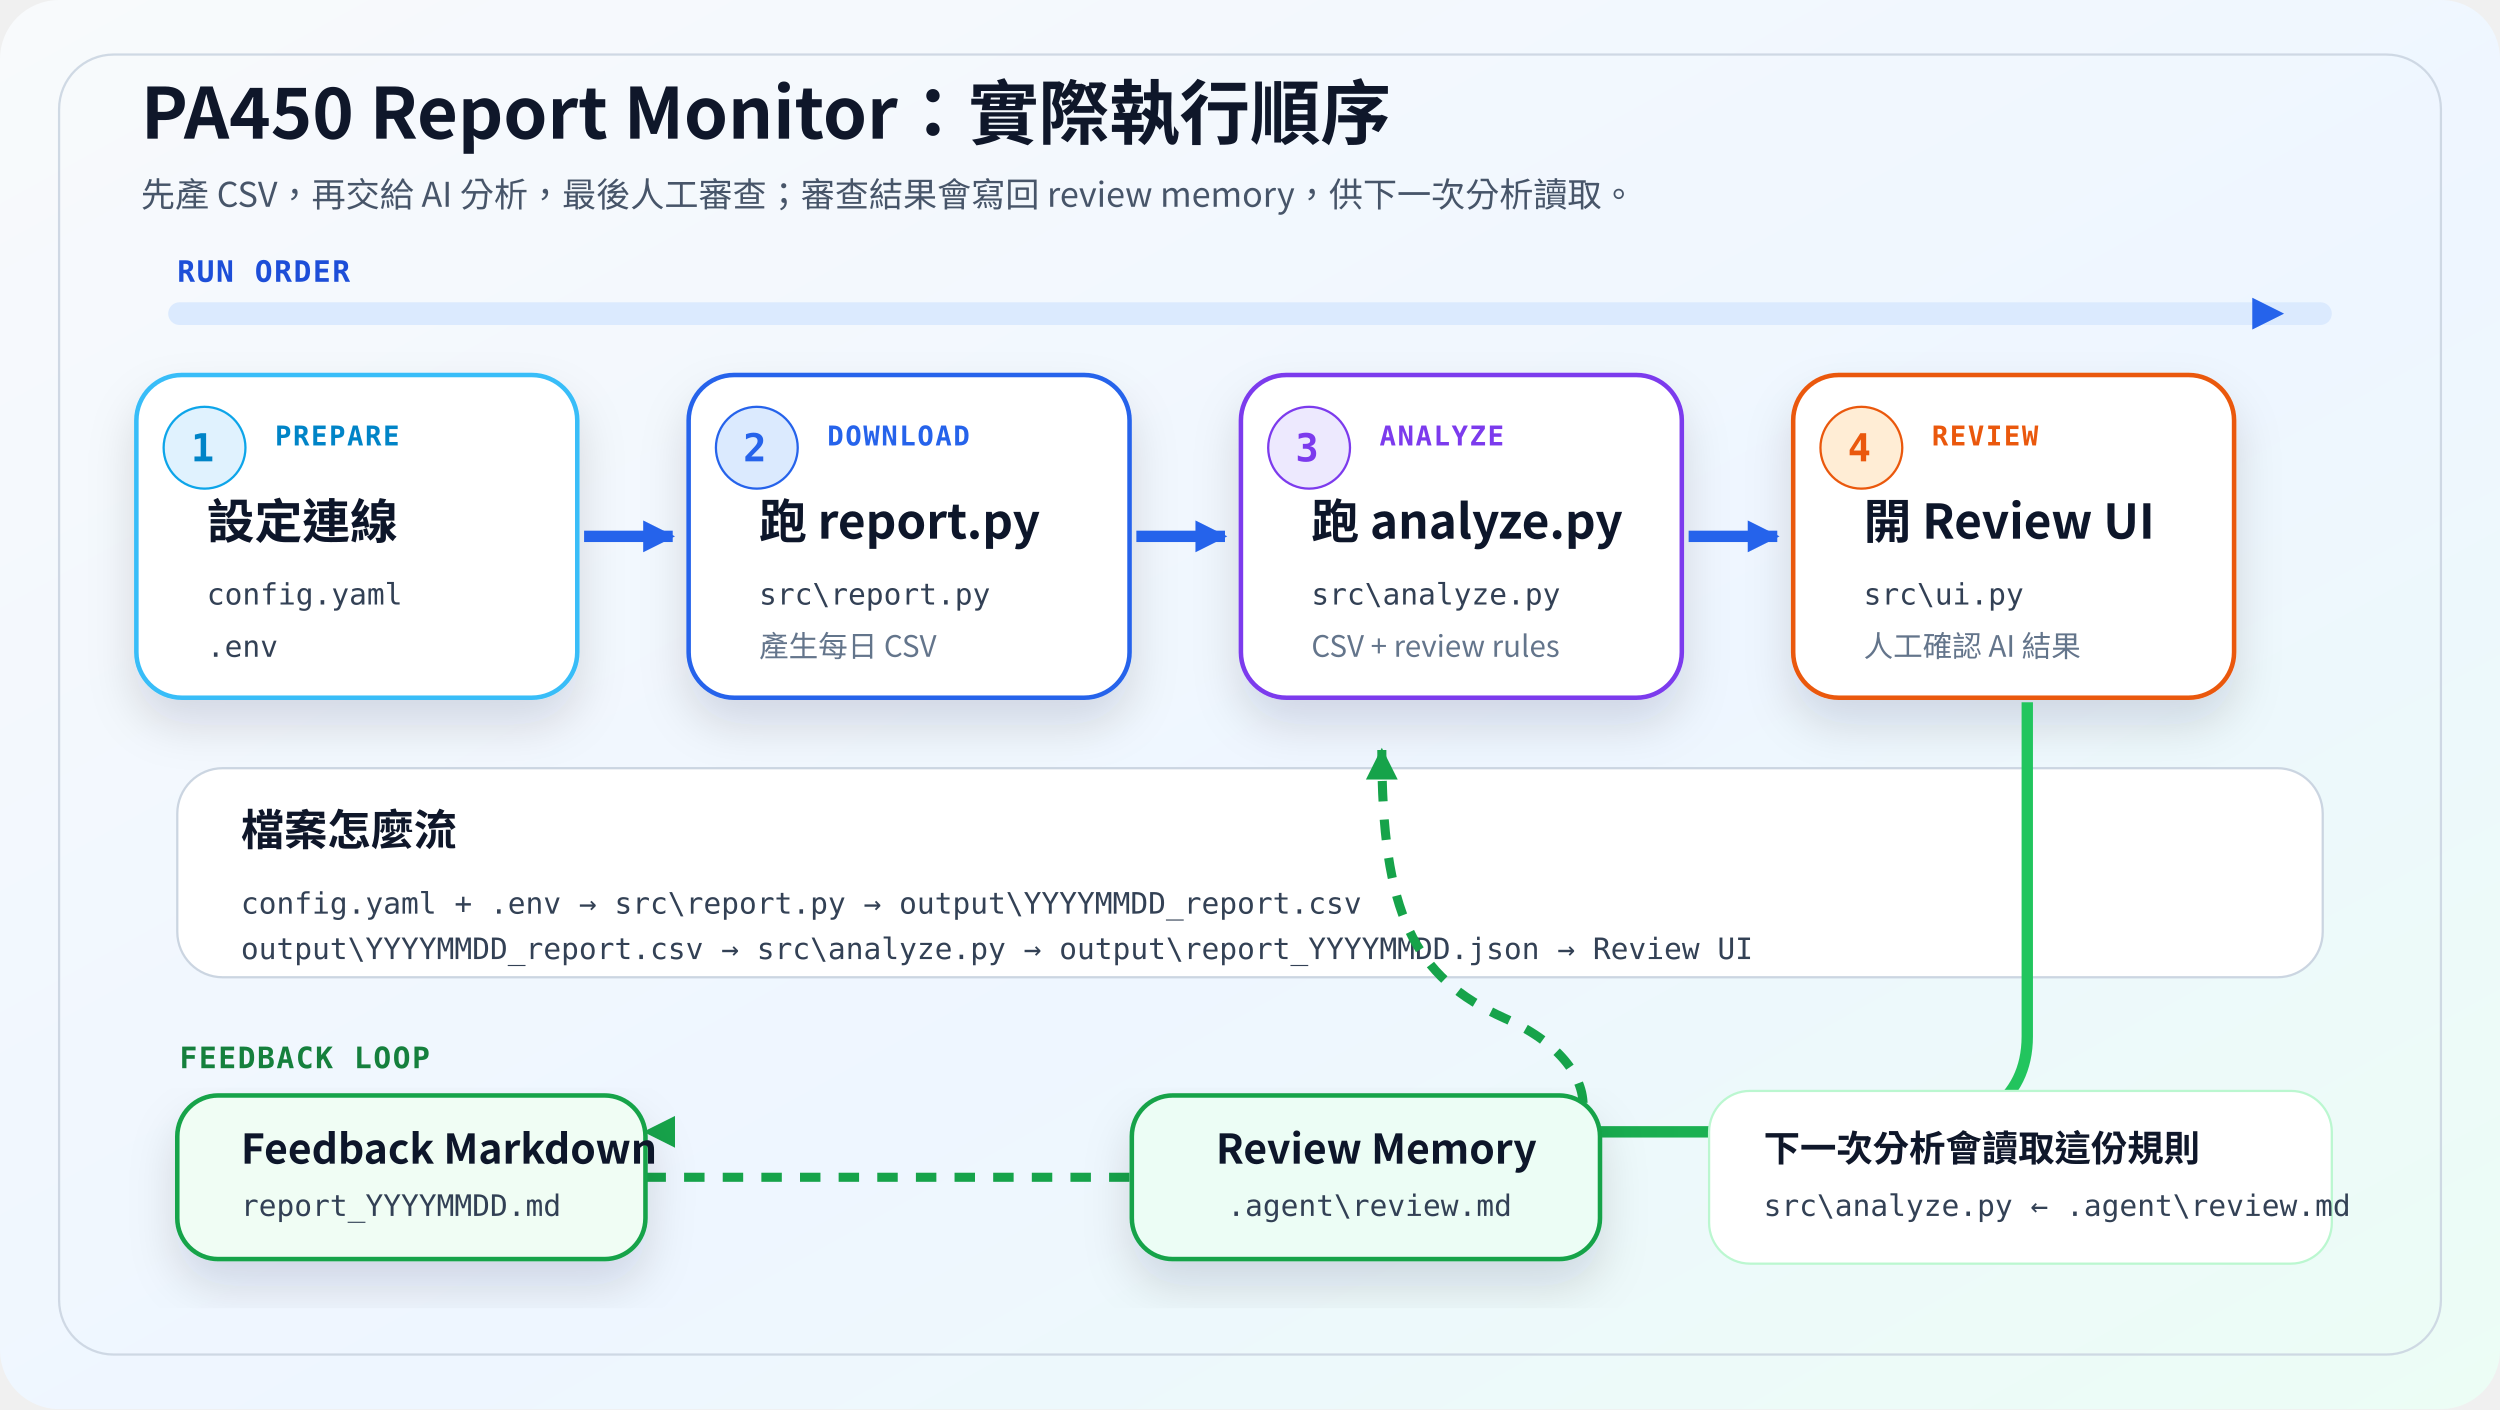
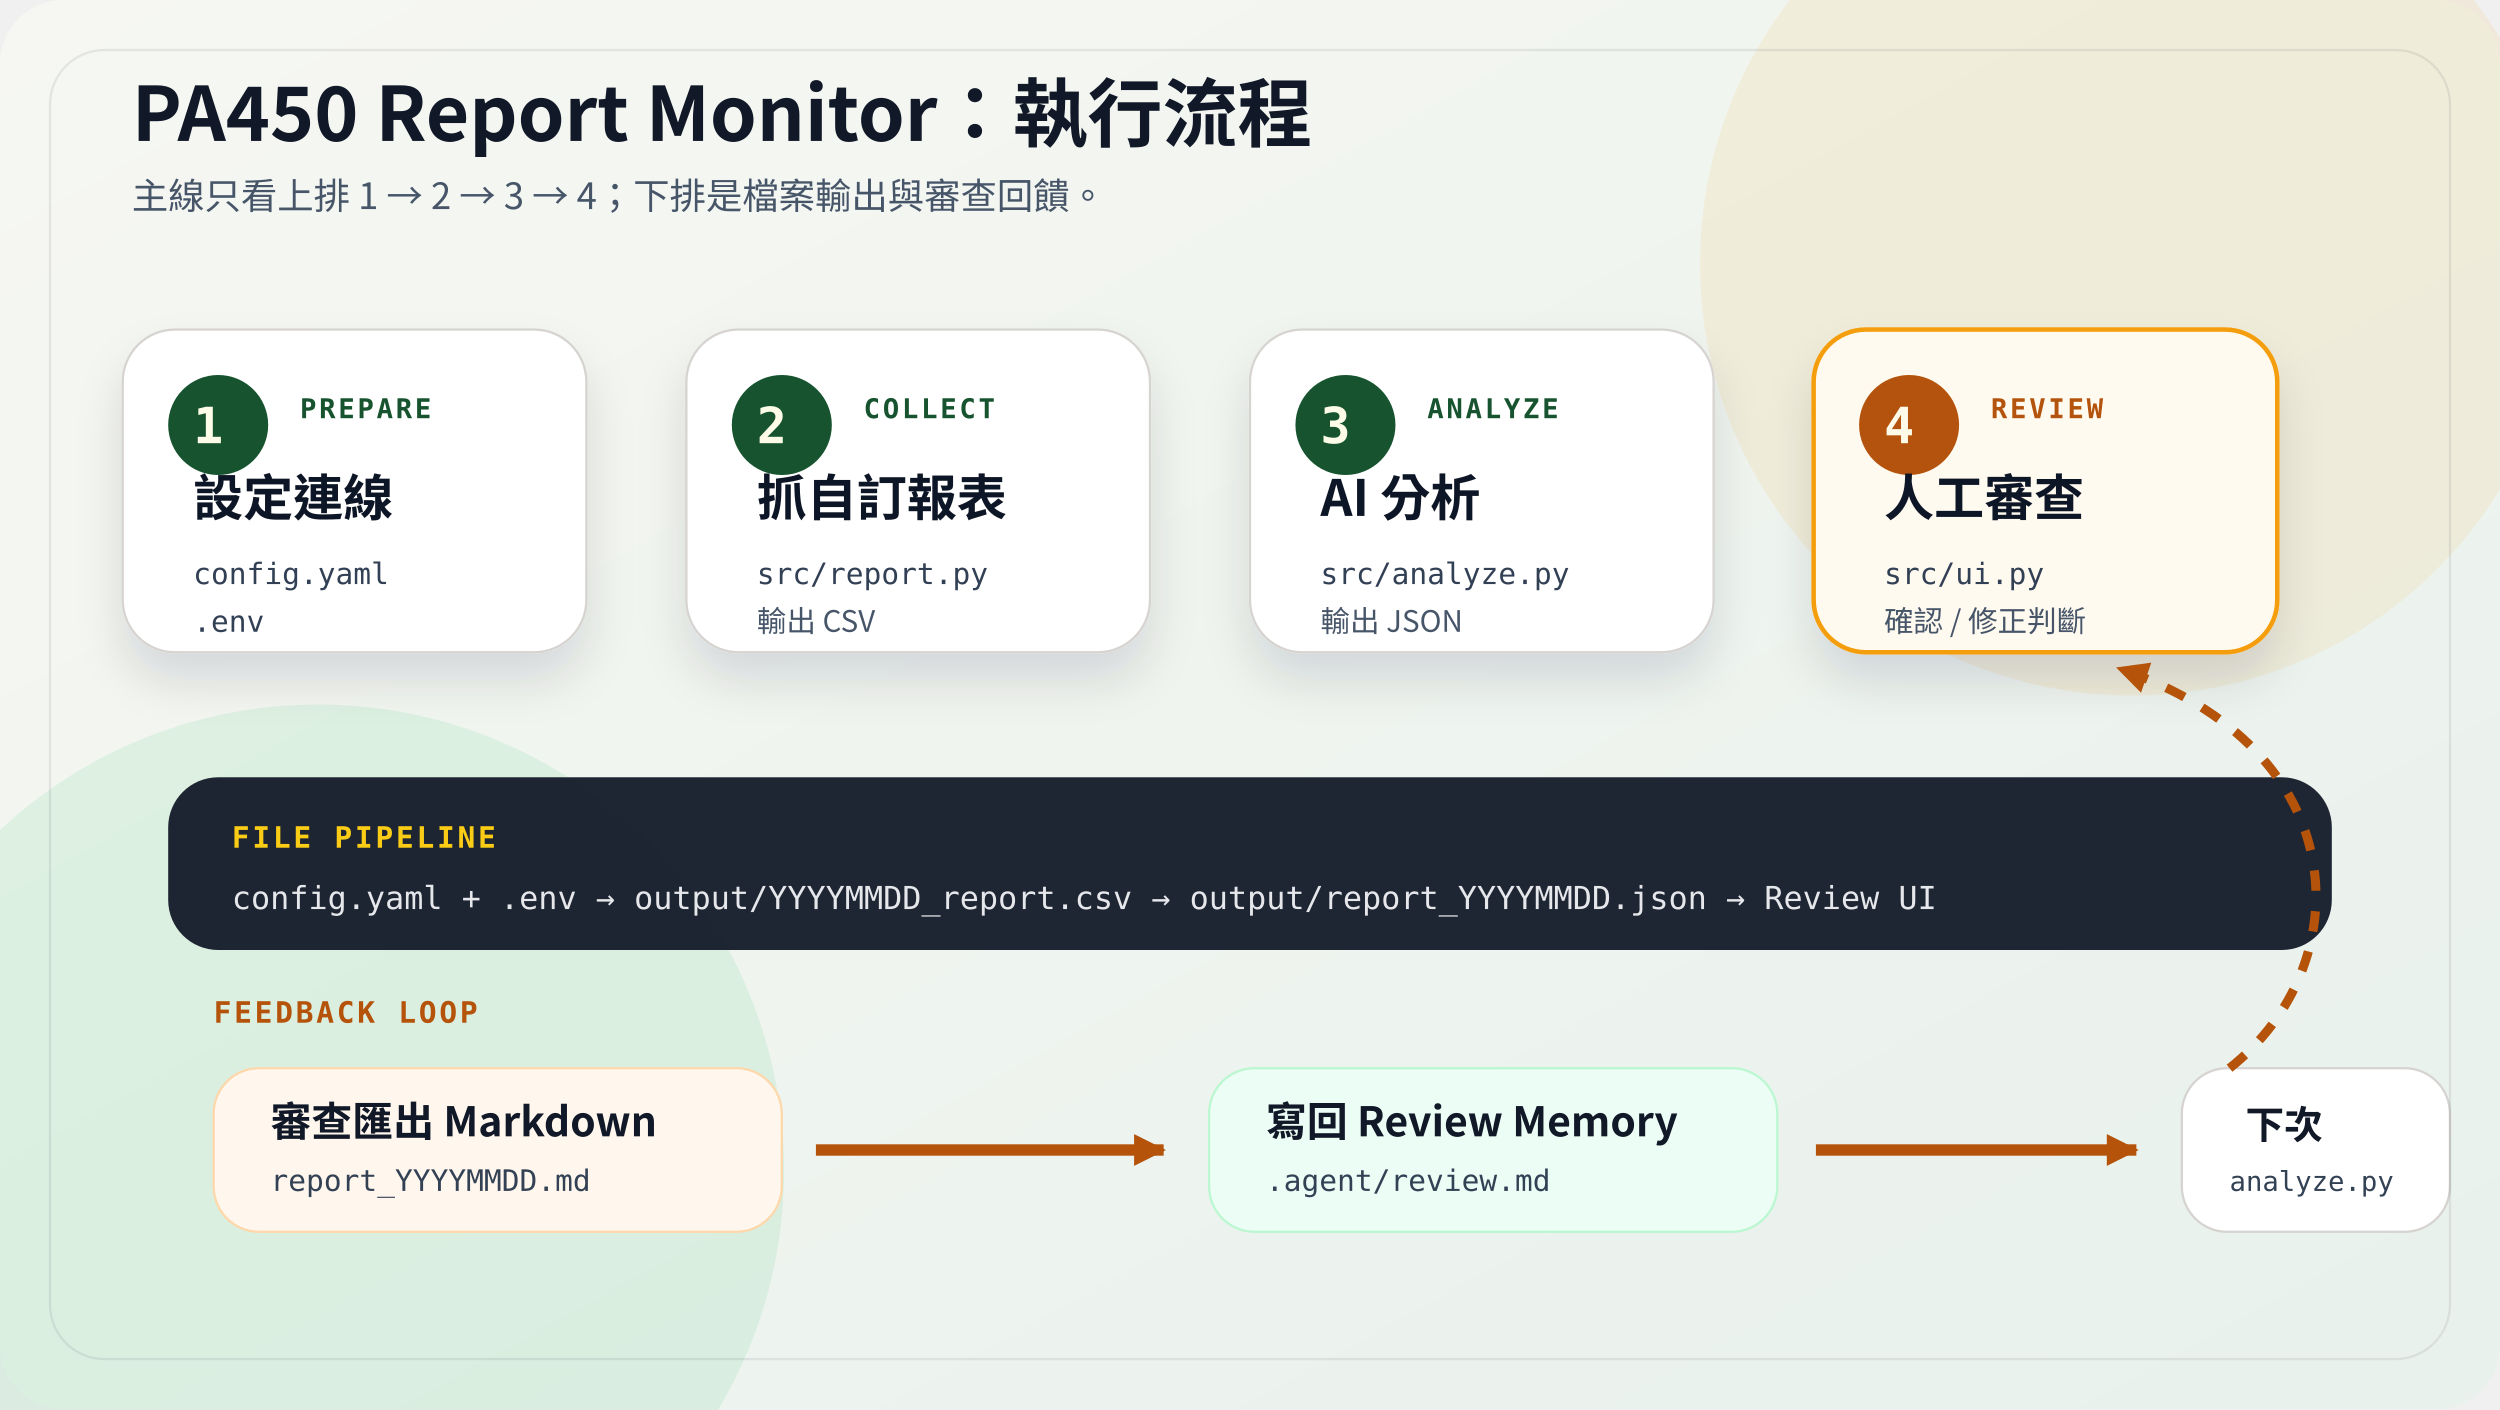
<svg xmlns="http://www.w3.org/2000/svg" width="1100" height="620" viewBox="0 0 1100 620" role="img" aria-labelledby="title desc">
  <defs>
    <linearGradient id="bg" x1="0" y1="0" x2="1" y2="1">
-       <stop offset="0" stop-color="#f8fafc" />
-       <stop offset="0.58" stop-color="#eef6ff" />
-       <stop offset="1" stop-color="#ecfdf5" />
+       <stop offset="0" stop-color="#f6f7f2" />
+       <stop offset="1" stop-color="#e8f1ec" />
    </linearGradient>
-     <linearGradient id="blueLine" x1="0" y1="0" x2="1" y2="0">
-       <stop offset="0" stop-color="#0ea5e9" />
-       <stop offset="1" stop-color="#2563eb" />
+     <linearGradient id="ink" x1="0" y1="0" x2="1" y2="0">
+       <stop offset="0" stop-color="#14532d" />
+       <stop offset="1" stop-color="#0f766e" />
    </linearGradient>
-     <linearGradient id="greenLine" x1="0" y1="0" x2="1" y2="0">
-       <stop offset="0" stop-color="#16a34a" />
-       <stop offset="1" stop-color="#22c55e" />
-     </linearGradient>
-     <filter id="shadow" x="-20%" y="-20%" width="140%" height="150%">
-       <feDropShadow dx="0" dy="11" stdDeviation="10" flood-color="#0f172a" flood-opacity="0.13" />
+     <filter id="shadow" x="-20%" y="-25%" width="140%" height="155%">
+       <feDropShadow dx="0" dy="12" stdDeviation="10" flood-color="#0f172a" flood-opacity="0.12" />
    </filter>
-     <marker id="arrowBlue" markerWidth="14" markerHeight="14" refX="13" refY="7" orient="auto" markerUnits="userSpaceOnUse">
-       <path d="M0,0 L14,7 L0,14 Z" fill="#2563eb" />
+     <marker id="arrow" markerWidth="14" markerHeight="14" refX="13" refY="7" orient="auto" markerUnits="userSpaceOnUse">
+       <path d="M0,0 L14,7 L0,14 Z" fill="#14532d" />
    </marker>
-     <marker id="arrowGreen" markerWidth="14" markerHeight="14" refX="13" refY="7" orient="auto" markerUnits="userSpaceOnUse">
-       <path d="M0,0 L14,7 L0,14 Z" fill="#16a34a" />
+     <marker id="arrowAmber" markerWidth="14" markerHeight="14" refX="13" refY="7" orient="auto" markerUnits="userSpaceOnUse">
+       <path d="M0,0 L14,7 L0,14 Z" fill="#b45309" />
    </marker>
    <style>
-       .title{font-family:'WenQuanYi Zen Hei','Noto Sans CJK TC','Microsoft JhengHei',Inter,sans-serif;font-weight:900;fill:#0f172a}
-       .sub{font-family:'WenQuanYi Zen Hei','Noto Sans CJK TC','Microsoft JhengHei',Inter,sans-serif;fill:#475569}
+       .title{font-family:'WenQuanYi Zen Hei','Noto Sans CJK TC','Microsoft JhengHei',Inter,sans-serif;font-weight:900;fill:#111827}
+       .text{font-family:'WenQuanYi Zen Hei','Noto Sans CJK TC','Microsoft JhengHei',Inter,sans-serif;fill:#475569}
      .mono{font-family:'JetBrains Mono',Consolas,monospace;fill:#334155}
-       .label{font-family:'JetBrains Mono',Consolas,monospace;font-weight:800;letter-spacing:.7px}
-       .cardTitle{font-family:'WenQuanYi Zen Hei','Noto Sans CJK TC','Microsoft JhengHei',Inter,sans-serif;font-weight:900;fill:#0f172a}
-       .small{font-family:'WenQuanYi Zen Hei','Noto Sans CJK TC','Microsoft JhengHei',Inter,sans-serif;fill:#64748b}
+       .num{font-family:'JetBrains Mono',Consolas,monospace;font-weight:900;fill:#fefce8}
+       .label{font-family:'JetBrains Mono',Consolas,monospace;font-weight:900;letter-spacing:1.2px}
    </style>
  </defs>
-   <rect width="1100" height="620" rx="26" fill="url(#bg)" />
-   <rect x="26" y="24" width="1048" height="572" rx="24" fill="none" stroke="#cbd5e1" stroke-opacity="0.9" />
-   <text class="title" x="62" y="61" font-size="31">PA450 Report Monitor：實際執行順序</text>
-   <text class="sub" x="62" y="91" font-size="15">先產 CSV，再交給 AI 分析，最後人工審查；審查結果會寫回 review memory，供下一次分析讀取。</text>
-   <rect x="74" y="133" width="952" height="10" rx="5" fill="#dbeafe" />
-   <path d="M90 138 H1004" stroke="url(#blueLine)" stroke-width="5" marker-end="url(#arrowBlue)" />
-   <text class="label" x="78" y="124" font-size="13" fill="#1d4ed8">RUN ORDER</text>
+   <rect width="1100" height="620" rx="28" fill="url(#bg)" />
+   <circle cx="938" cy="116" r="190" fill="#f59e0b" opacity="0.09" />
+   <circle cx="140" cy="515" r="205" fill="#22c55e" opacity="0.10" />
+   <text x="58" y="62" class="title" font-size="33">PA450 Report Monitor：執行流程</text>
+   <text x="58" y="92" class="text" font-size="16">主線只看上排 1 → 2 → 3 → 4；下排是檔案輸出與審查回饋。</text>
+   <path d="M134 214H966" stroke="url(#ink)" stroke-width="7" marker-end="url(#arrow)" />
  <g filter="url(#shadow)">
-     <g transform="translate(60 165)">
-       <rect width="194" height="142" rx="20" fill="#ffffff" stroke="#38bdf8" stroke-width="2" />
-       <circle cx="30" cy="32" r="18" fill="#e0f2fe" stroke="#0ea5e9" />
-       <text x="24" y="38" class="label" font-size="17" fill="#0284c7">1</text>
-       <text x="61" y="31" class="label" font-size="12" fill="#0284c7">PREPARE</text>
-       <text x="31" y="72" class="cardTitle" font-size="21">設定連線</text>
-       <text x="31" y="101" class="mono" font-size="13">config.yaml</text>
-       <text x="31" y="124" class="mono" font-size="13">.env</text>
+     <g transform="translate(54 145)">
+       <rect width="204" height="142" rx="23" fill="#ffffff" stroke="#d6d3d1" />
+       <circle cx="42" cy="42" r="22" fill="#14532d" />
+       <text x="31" y="50" class="num" font-size="22">1</text>
+       <text x="78" y="39" class="label" font-size="12" fill="#14532d">PREPARE</text>
+       <text x="31" y="82" class="title" font-size="22">設定連線</text>
+       <text x="31" y="112" class="mono" font-size="13">config.yaml</text>
+       <text x="31" y="133" class="mono" font-size="13">.env</text>
    </g>
-     <g transform="translate(303 165)">
-       <rect width="194" height="142" rx="20" fill="#ffffff" stroke="#2563eb" stroke-width="2" />
-       <circle cx="30" cy="32" r="18" fill="#dbeafe" stroke="#2563eb" />
-       <text x="24" y="38" class="label" font-size="17" fill="#2563eb">2</text>
-       <text x="61" y="31" class="label" font-size="12" fill="#2563eb">DOWNLOAD</text>
-       <text x="31" y="72" class="cardTitle" font-size="21">跑 report.py</text>
-       <text x="31" y="101" class="mono" font-size="13">src\report.py</text>
-       <text x="31" y="124" class="small" font-size="13">產生每日 CSV</text>
+     <g transform="translate(302 145)">
+       <rect width="204" height="142" rx="23" fill="#ffffff" stroke="#d6d3d1" />
+       <circle cx="42" cy="42" r="22" fill="#14532d" />
+       <text x="31" y="50" class="num" font-size="22">2</text>
+       <text x="78" y="39" class="label" font-size="12" fill="#14532d">COLLECT</text>
+       <text x="31" y="82" class="title" font-size="22">抓自訂報表</text>
+       <text x="31" y="112" class="mono" font-size="13">src/report.py</text>
+       <text x="31" y="133" class="text" font-size="13">輸出 CSV</text>
    </g>
-     <g transform="translate(546 165)">
-       <rect width="194" height="142" rx="20" fill="#ffffff" stroke="#7c3aed" stroke-width="2" />
-       <circle cx="30" cy="32" r="18" fill="#ede9fe" stroke="#7c3aed" />
-       <text x="24" y="38" class="label" font-size="17" fill="#7c3aed">3</text>
-       <text x="61" y="31" class="label" font-size="12" fill="#7c3aed">ANALYZE</text>
-       <text x="31" y="72" class="cardTitle" font-size="21">跑 analyze.py</text>
-       <text x="31" y="101" class="mono" font-size="13">src\analyze.py</text>
-       <text x="31" y="124" class="small" font-size="13">CSV + review rules</text>
+     <g transform="translate(550 145)">
+       <rect width="204" height="142" rx="23" fill="#ffffff" stroke="#d6d3d1" />
+       <circle cx="42" cy="42" r="22" fill="#14532d" />
+       <text x="31" y="50" class="num" font-size="22">3</text>
+       <text x="78" y="39" class="label" font-size="12" fill="#14532d">ANALYZE</text>
+       <text x="31" y="82" class="title" font-size="22">AI 分析</text>
+       <text x="31" y="112" class="mono" font-size="13">src/analyze.py</text>
+       <text x="31" y="133" class="text" font-size="13">輸出 JSON</text>
    </g>
-     <g transform="translate(789 165)">
-       <rect width="194" height="142" rx="20" fill="#ffffff" stroke="#ea580c" stroke-width="2" />
-       <circle cx="30" cy="32" r="18" fill="#ffedd5" stroke="#ea580c" />
-       <text x="24" y="38" class="label" font-size="17" fill="#ea580c">4</text>
-       <text x="61" y="31" class="label" font-size="12" fill="#ea580c">REVIEW</text>
-       <text x="31" y="72" class="cardTitle" font-size="21">開 Review UI</text>
-       <text x="31" y="101" class="mono" font-size="13">src\ui.py</text>
-       <text x="31" y="124" class="small" font-size="13">人工確認 AI 結果</text>
+     <g transform="translate(798 145)">
+       <rect width="204" height="142" rx="23" fill="#fffaf0" stroke="#f59e0b" stroke-width="2" />
+       <circle cx="42" cy="42" r="22" fill="#b45309" />
+       <text x="31" y="50" class="num" font-size="22">4</text>
+       <text x="78" y="39" class="label" font-size="12" fill="#b45309">REVIEW</text>
+       <text x="31" y="82" class="title" font-size="22">人工審查</text>
+       <text x="31" y="112" class="mono" font-size="13">src/ui.py</text>
+       <text x="31" y="133" class="text" font-size="13">確認 / 修正判斷</text>
    </g>
  </g>
-   <path d="M257 236 H296" stroke="#2563eb" stroke-width="5" marker-end="url(#arrowBlue)" />
-   <path d="M500 236 H539" stroke="#2563eb" stroke-width="5" marker-end="url(#arrowBlue)" />
-   <path d="M743 236 H782" stroke="#2563eb" stroke-width="5" marker-end="url(#arrowBlue)" />
-   <g transform="translate(78 338)">
-     <rect width="944" height="92" rx="20" fill="#ffffff" stroke="#cbd5e1" />
-     <text class="cardTitle" x="28" y="34" font-size="19">檔案怎麼流</text>
-     <text class="mono" x="28" y="64" font-size="13">config.yaml + .env  →  src\report.py  →  output\YYYYMMDD_report.csv</text>
-     <text class="mono" x="28" y="84" font-size="13">output\YYYYMMDD_report.csv  →  src\analyze.py  →  output\report_YYYYMMDD.json  →  Review UI</text>
+   <g transform="translate(74 342)">
+     <rect width="952" height="76" rx="22" fill="#111827" opacity="0.94" />
+     <text x="28" y="31" class="label" font-size="13" fill="#facc15">FILE PIPELINE</text>
+     <text x="28" y="58" class="mono" font-size="14" style="fill:#e5e7eb">config.yaml + .env → output/YYYYMMDD_report.csv → output/report_YYYYMMDD.json → Review UI</text>
  </g>
-   <text class="label" x="79" y="470" font-size="13" fill="#15803d">FEEDBACK LOOP</text>
-   <path d="M892 309 V456 C892 485 869 498 840 498 H646" fill="none" stroke="url(#greenLine)" stroke-width="5" marker-end="url(#arrowGreen)" />
-   <path d="M498 498 H284" fill="none" stroke="url(#greenLine)" stroke-width="5" marker-end="url(#arrowGreen)" />
-   <path d="M284 518 H645" fill="none" stroke="#16a34a" stroke-width="4" stroke-dasharray="9 8" marker-end="url(#arrowGreen)" />
-   <path d="M645 518 C704 518 716 472 662 448 C622 430 608 402 608 330" fill="none" stroke="#16a34a" stroke-width="4" stroke-dasharray="9 8" marker-end="url(#arrowGreen)" />
-   <g filter="url(#shadow)">
-     <g transform="translate(78 482)">
-       <rect width="206" height="72" rx="18" fill="#f0fdf4" stroke="#16a34a" stroke-width="2" />
-       <text class="cardTitle" x="28" y="30" font-size="18" fill="#166534">Feedback Markdown</text>
-       <text class="mono" x="28" y="53" font-size="13">report_YYYYMMDD.md</text>
-     </g>
-     <g transform="translate(498 482)">
-       <rect width="206" height="72" rx="18" fill="#ecfdf5" stroke="#16a34a" stroke-width="2" />
-       <text class="cardTitle" x="37" y="30" font-size="18" fill="#166534">Review Memory</text>
-       <text class="mono" x="42" y="53" font-size="13">.agent\review.md</text>
-     </g>
+   <g transform="translate(94 470)">
+     <text x="0" y="-20" class="label" font-size="13" fill="#b45309">FEEDBACK LOOP</text>
+     <rect x="0" y="0" width="250" height="72" rx="20" fill="#fff7ed" stroke="#fed7aa" />
+     <text x="25" y="30" class="title" font-size="18">審查匯出 Markdown</text>
+     <text x="25" y="54" class="mono" font-size="13">report_YYYYMMDD.md</text>
+     <path d="M265 36H418" stroke="#b45309" stroke-width="5" marker-end="url(#arrowAmber)" />
+     <rect x="438" y="0" width="250" height="72" rx="20" fill="#ecfdf5" stroke="#bbf7d0" />
+     <text x="463" y="30" class="title" font-size="18">寫回 Review Memory</text>
+     <text x="463" y="54" class="mono" font-size="13">.agent/review.md</text>
+     <path d="M705 36H846" stroke="#b45309" stroke-width="5" marker-end="url(#arrowAmber)" />
+     <rect x="866" y="0" width="118" height="72" rx="20" fill="#ffffff" stroke="#d6d3d1" />
+     <text x="894" y="31" class="title" font-size="17">下次</text>
+     <text x="887" y="54" class="mono" font-size="12">analyze.py</text>
  </g>
-   <g transform="translate(752 480)">
-     <rect width="274" height="76" rx="18" fill="#ffffff" stroke="#bbf7d0" />
-     <text class="cardTitle" x="24" y="31" font-size="16" fill="#166534">下一次分析會讀取這份規則</text>
-     <text class="mono" x="24" y="55" font-size="13">src\analyze.py  ←  .agent\review.md</text>
-   </g>
+   <path d="M981 470 C1038 425 1038 330 932 294" fill="none" stroke="#b45309" stroke-width="4" stroke-dasharray="9 9" marker-end="url(#arrowAmber)" />
+   <rect x="22" y="22" width="1056" height="576" rx="24" fill="none" stroke="#111827" stroke-opacity="0.08" />
</svg>
